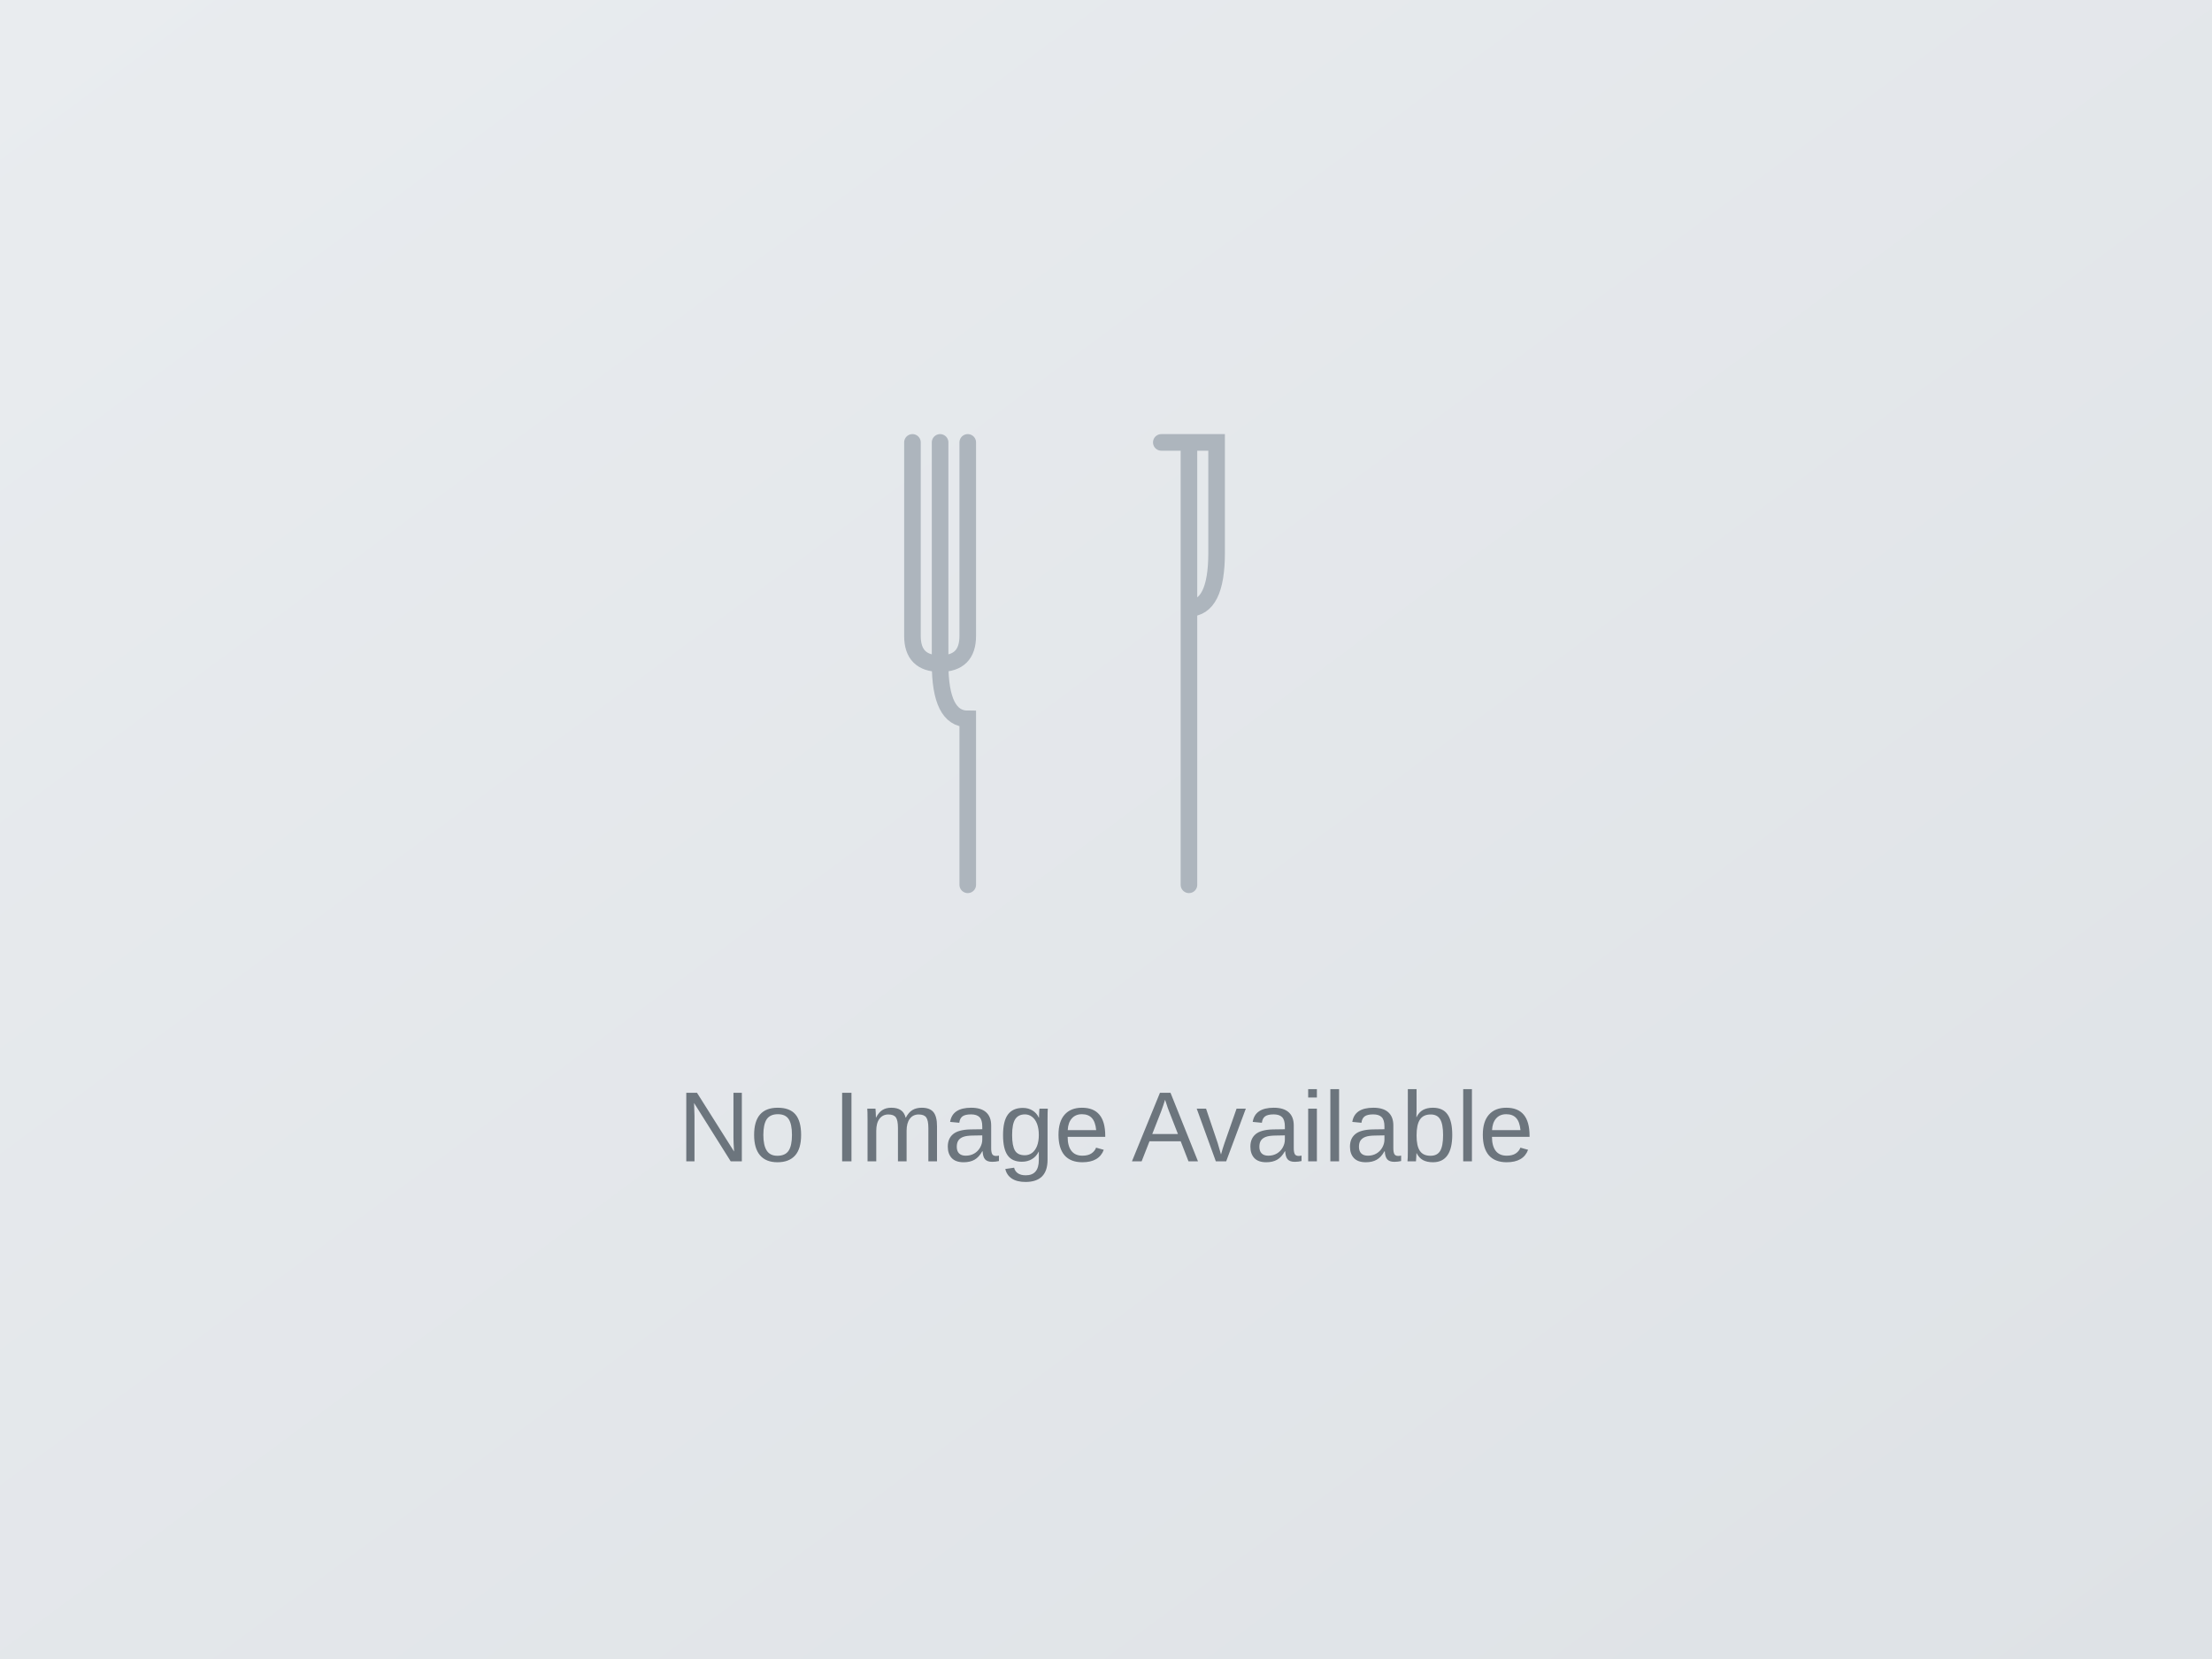
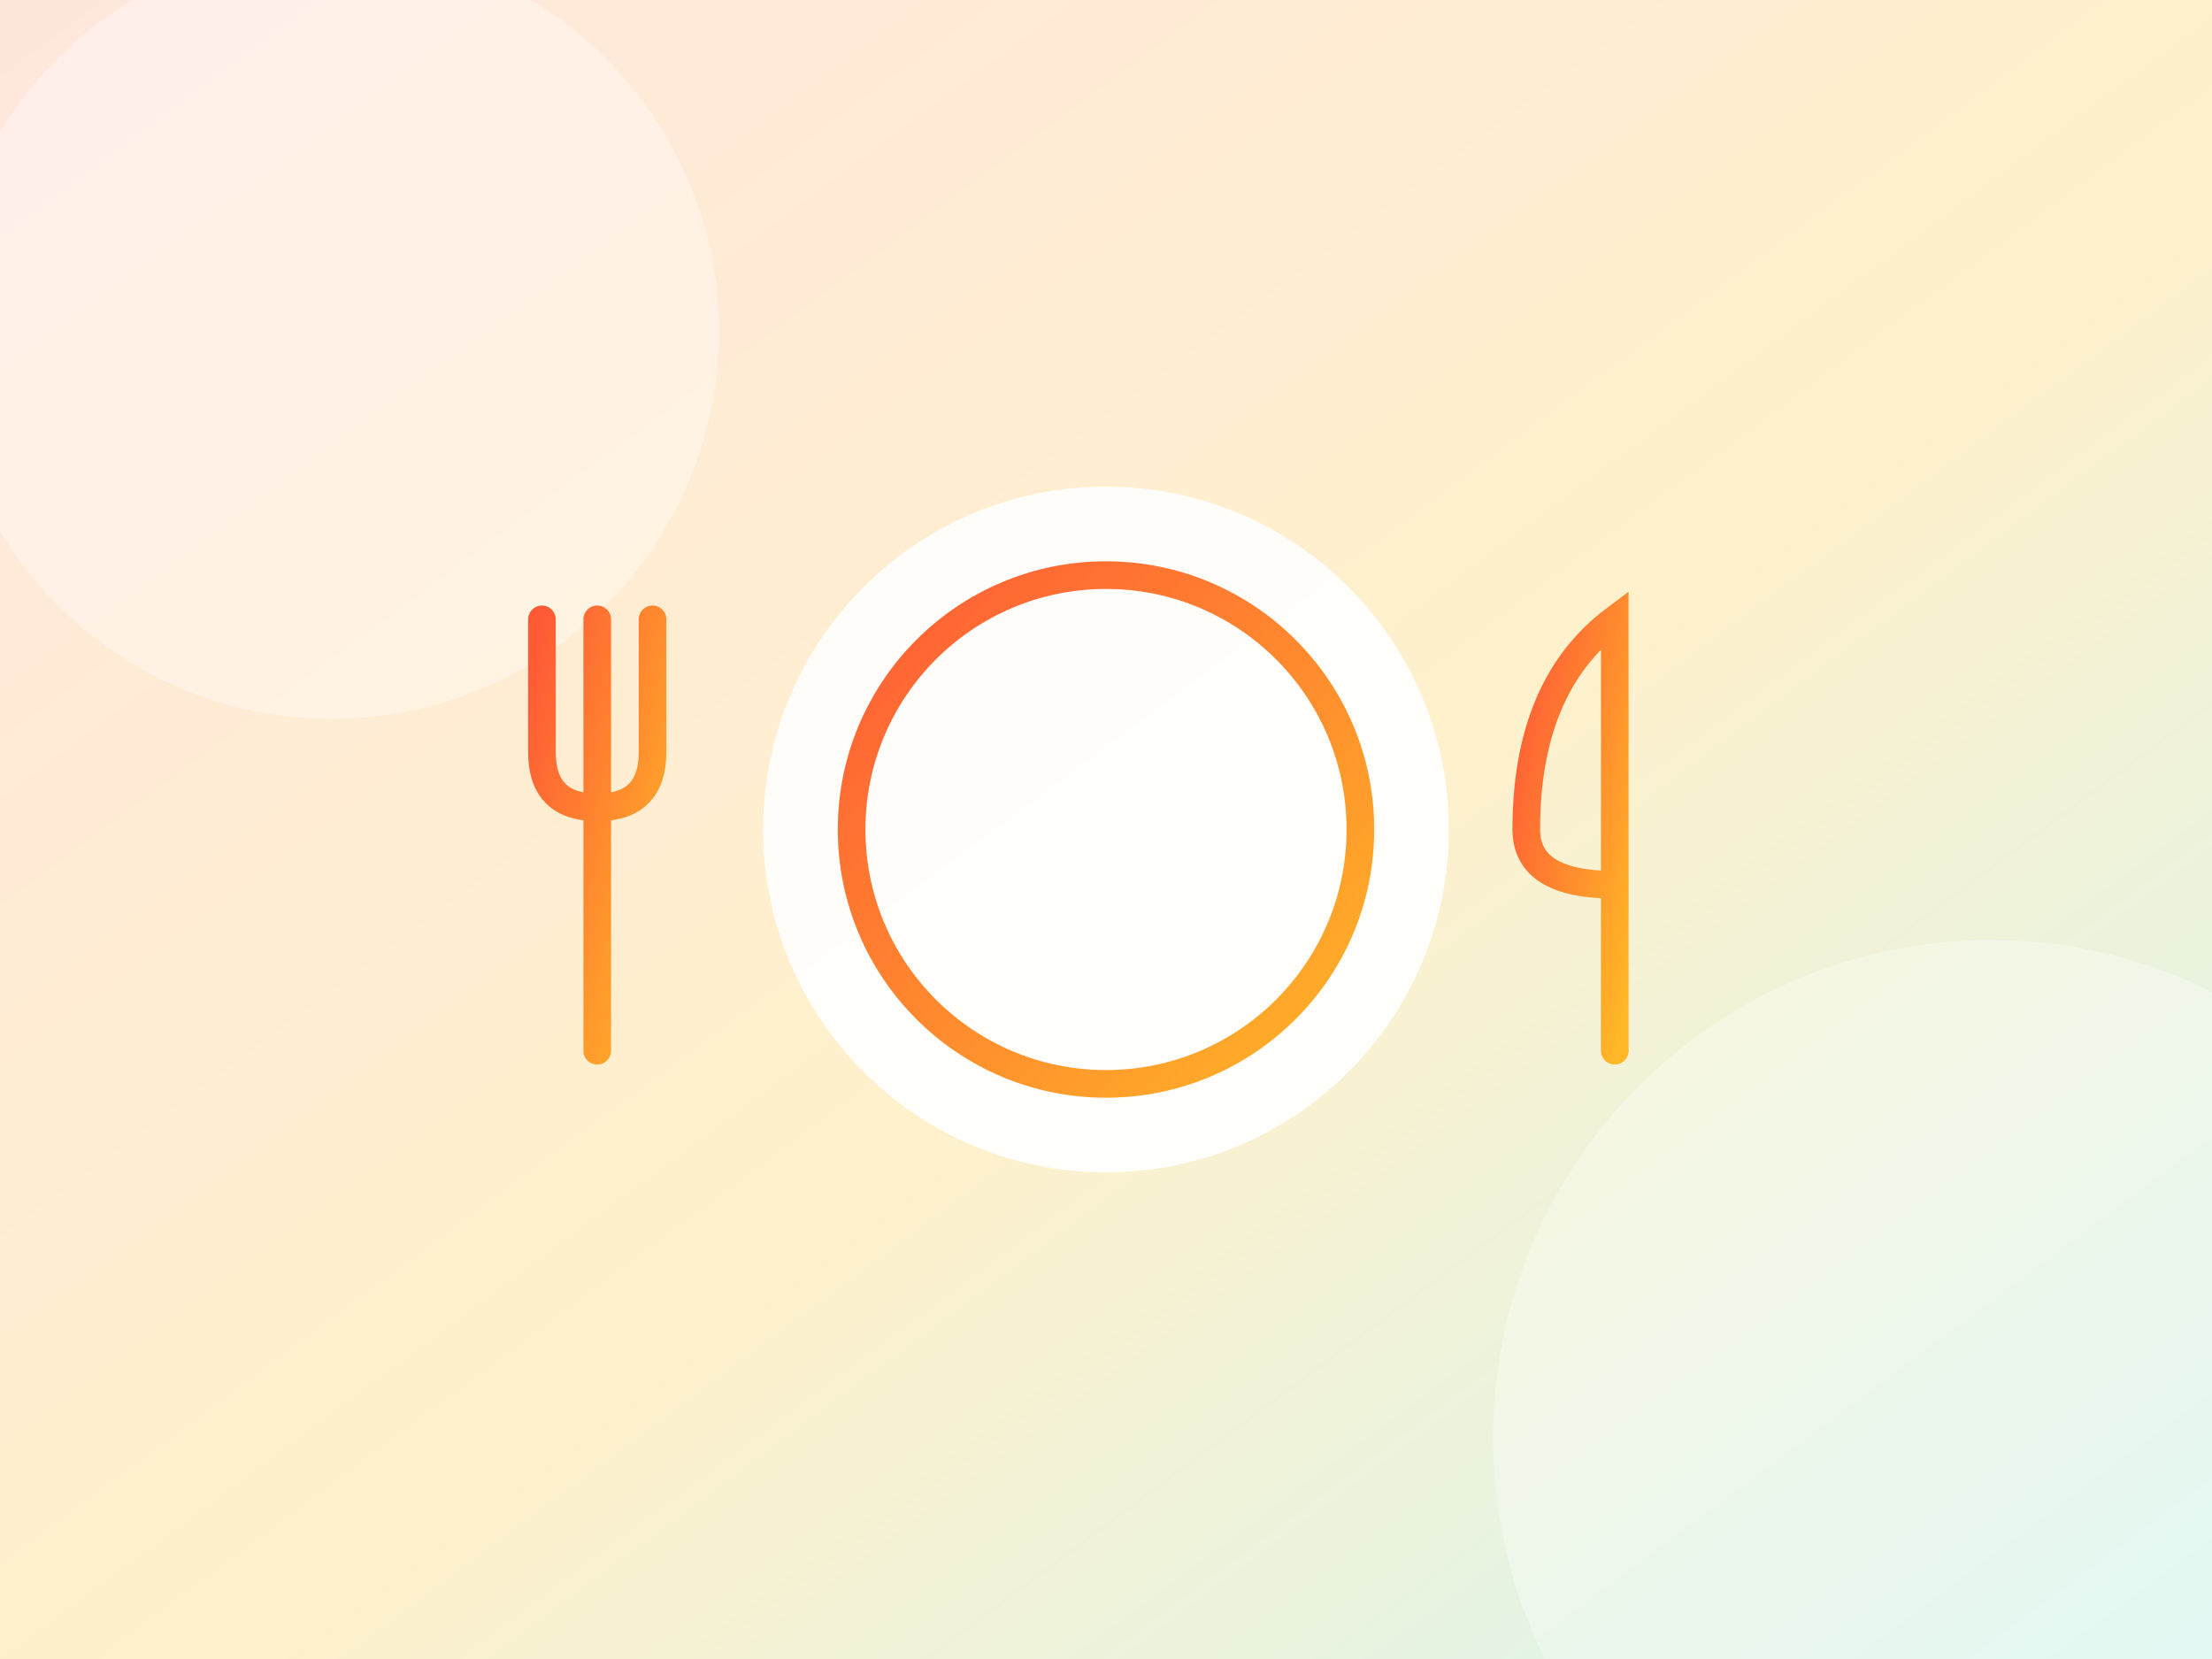
<svg xmlns="http://www.w3.org/2000/svg" width="400" height="300" viewBox="0 0 400 300">
  <defs>
    <linearGradient id="bg" x1="0%" y1="0%" x2="100%" y2="100%">
-       <stop offset="0%" style="stop-color:#e9ecef;stop-opacity:1" />
-       <stop offset="100%" style="stop-color:#dee2e6;stop-opacity:1" />
+       <stop offset="0%" stop-color="#ffe6dd" />
+       <stop offset="55%" stop-color="#fff1cc" />
+       <stop offset="100%" stop-color="#d6f5ef" />
+     </linearGradient>
+     <linearGradient id="plate" x1="0%" y1="0%" x2="100%" y2="100%">
+       <stop offset="0%" stop-color="#ff5a36" />
+       <stop offset="100%" stop-color="#ffb627" />
    </linearGradient>
  </defs>
  <rect width="400" height="300" fill="url(#bg)" />
-   <g transform="translate(160, 80)">
-     <path d="M10,0 L10,40 M10,40 Q10,50 15,50 L15,80 M5,0 L5,35 Q5,40 10,40 M15,0 L15,35 Q15,40 10,40" stroke="#adb5bd" stroke-width="3" fill="none" stroke-linecap="round" />
-     <path d="M55,0 L55,80 M50,0 L60,0 L60,20 Q60,30 55,30" stroke="#adb5bd" stroke-width="3" fill="none" stroke-linecap="round" />
+   <circle cx="60" cy="60" r="70" fill="#ffffff" opacity="0.35" />
+   <circle cx="360" cy="260" r="90" fill="#ffffff" opacity="0.3" />
+   <g transform="translate(200 150)">
+     <circle r="62" fill="#ffffff" opacity="0.9" />
+     <circle r="46" fill="none" stroke="url(#plate)" stroke-width="5" />
+     <g stroke="url(#plate)" stroke-width="5" stroke-linecap="round" fill="none">
+       <path d="M-92 -38 V-6 M-102 -38 V-14 Q-102 -4 -92 -4 Q-82 -4 -82 -14 V-38 M-92 -4 V40" />
+       <path d="M92 40 V-38 Q76 -26 76 0 Q76 10 92 10" />
+     </g>
  </g>
-   <text x="200" y="210" font-family="Arial, sans-serif" font-size="18" fill="#6c757d" text-anchor="middle" font-weight="500">No Image Available</text>
</svg>
